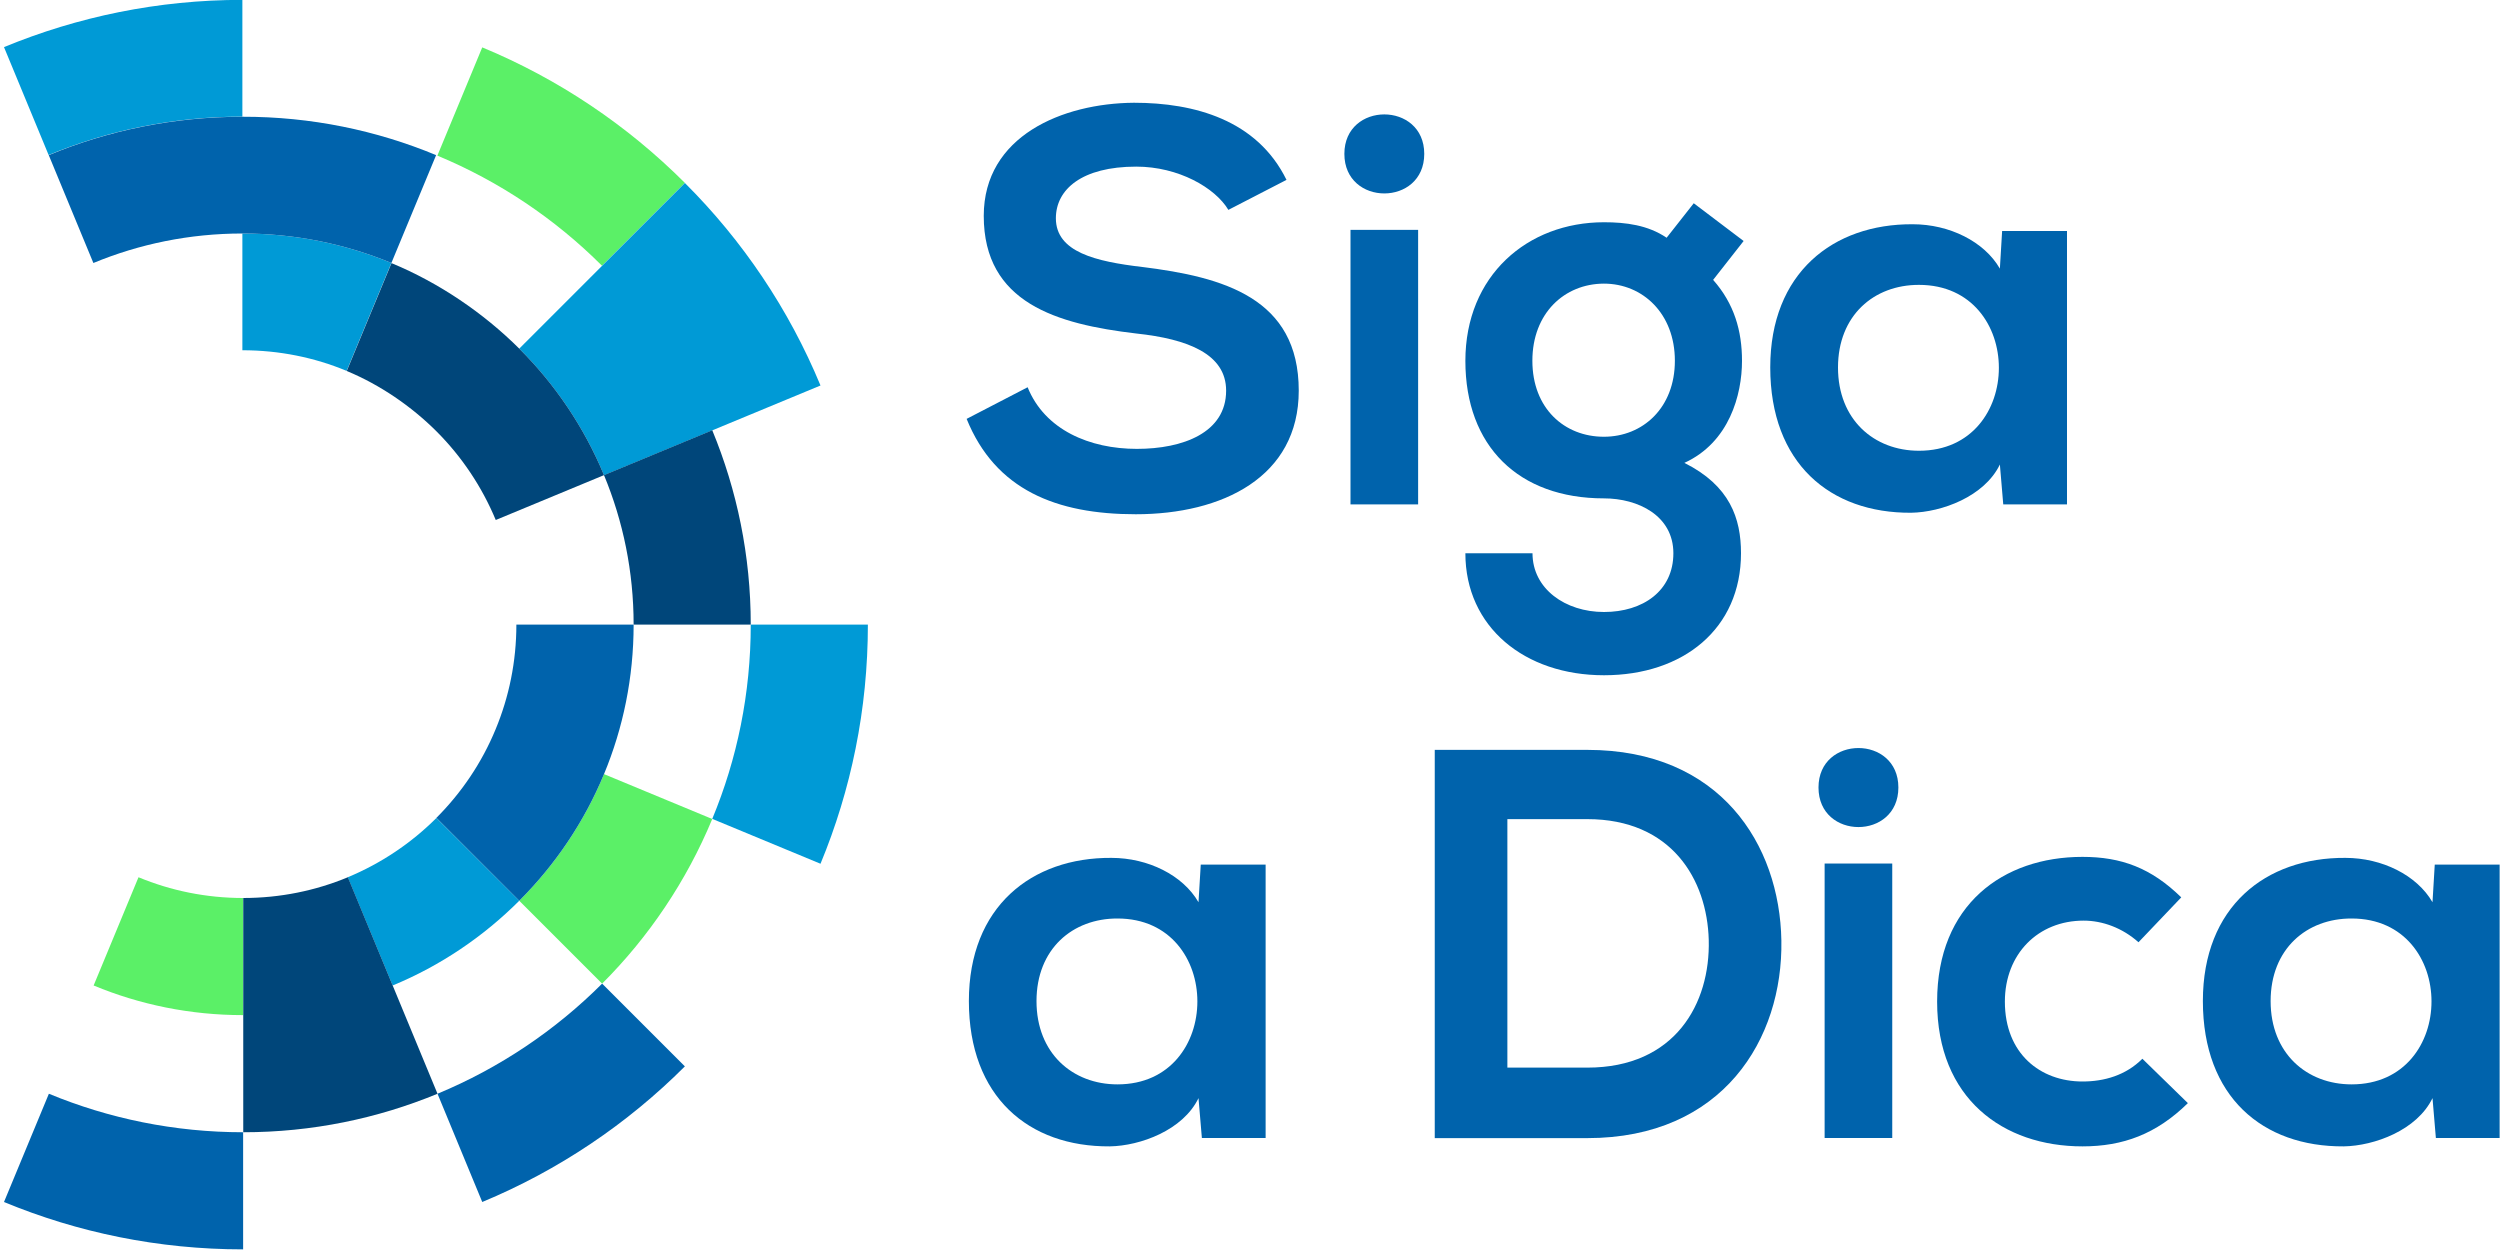
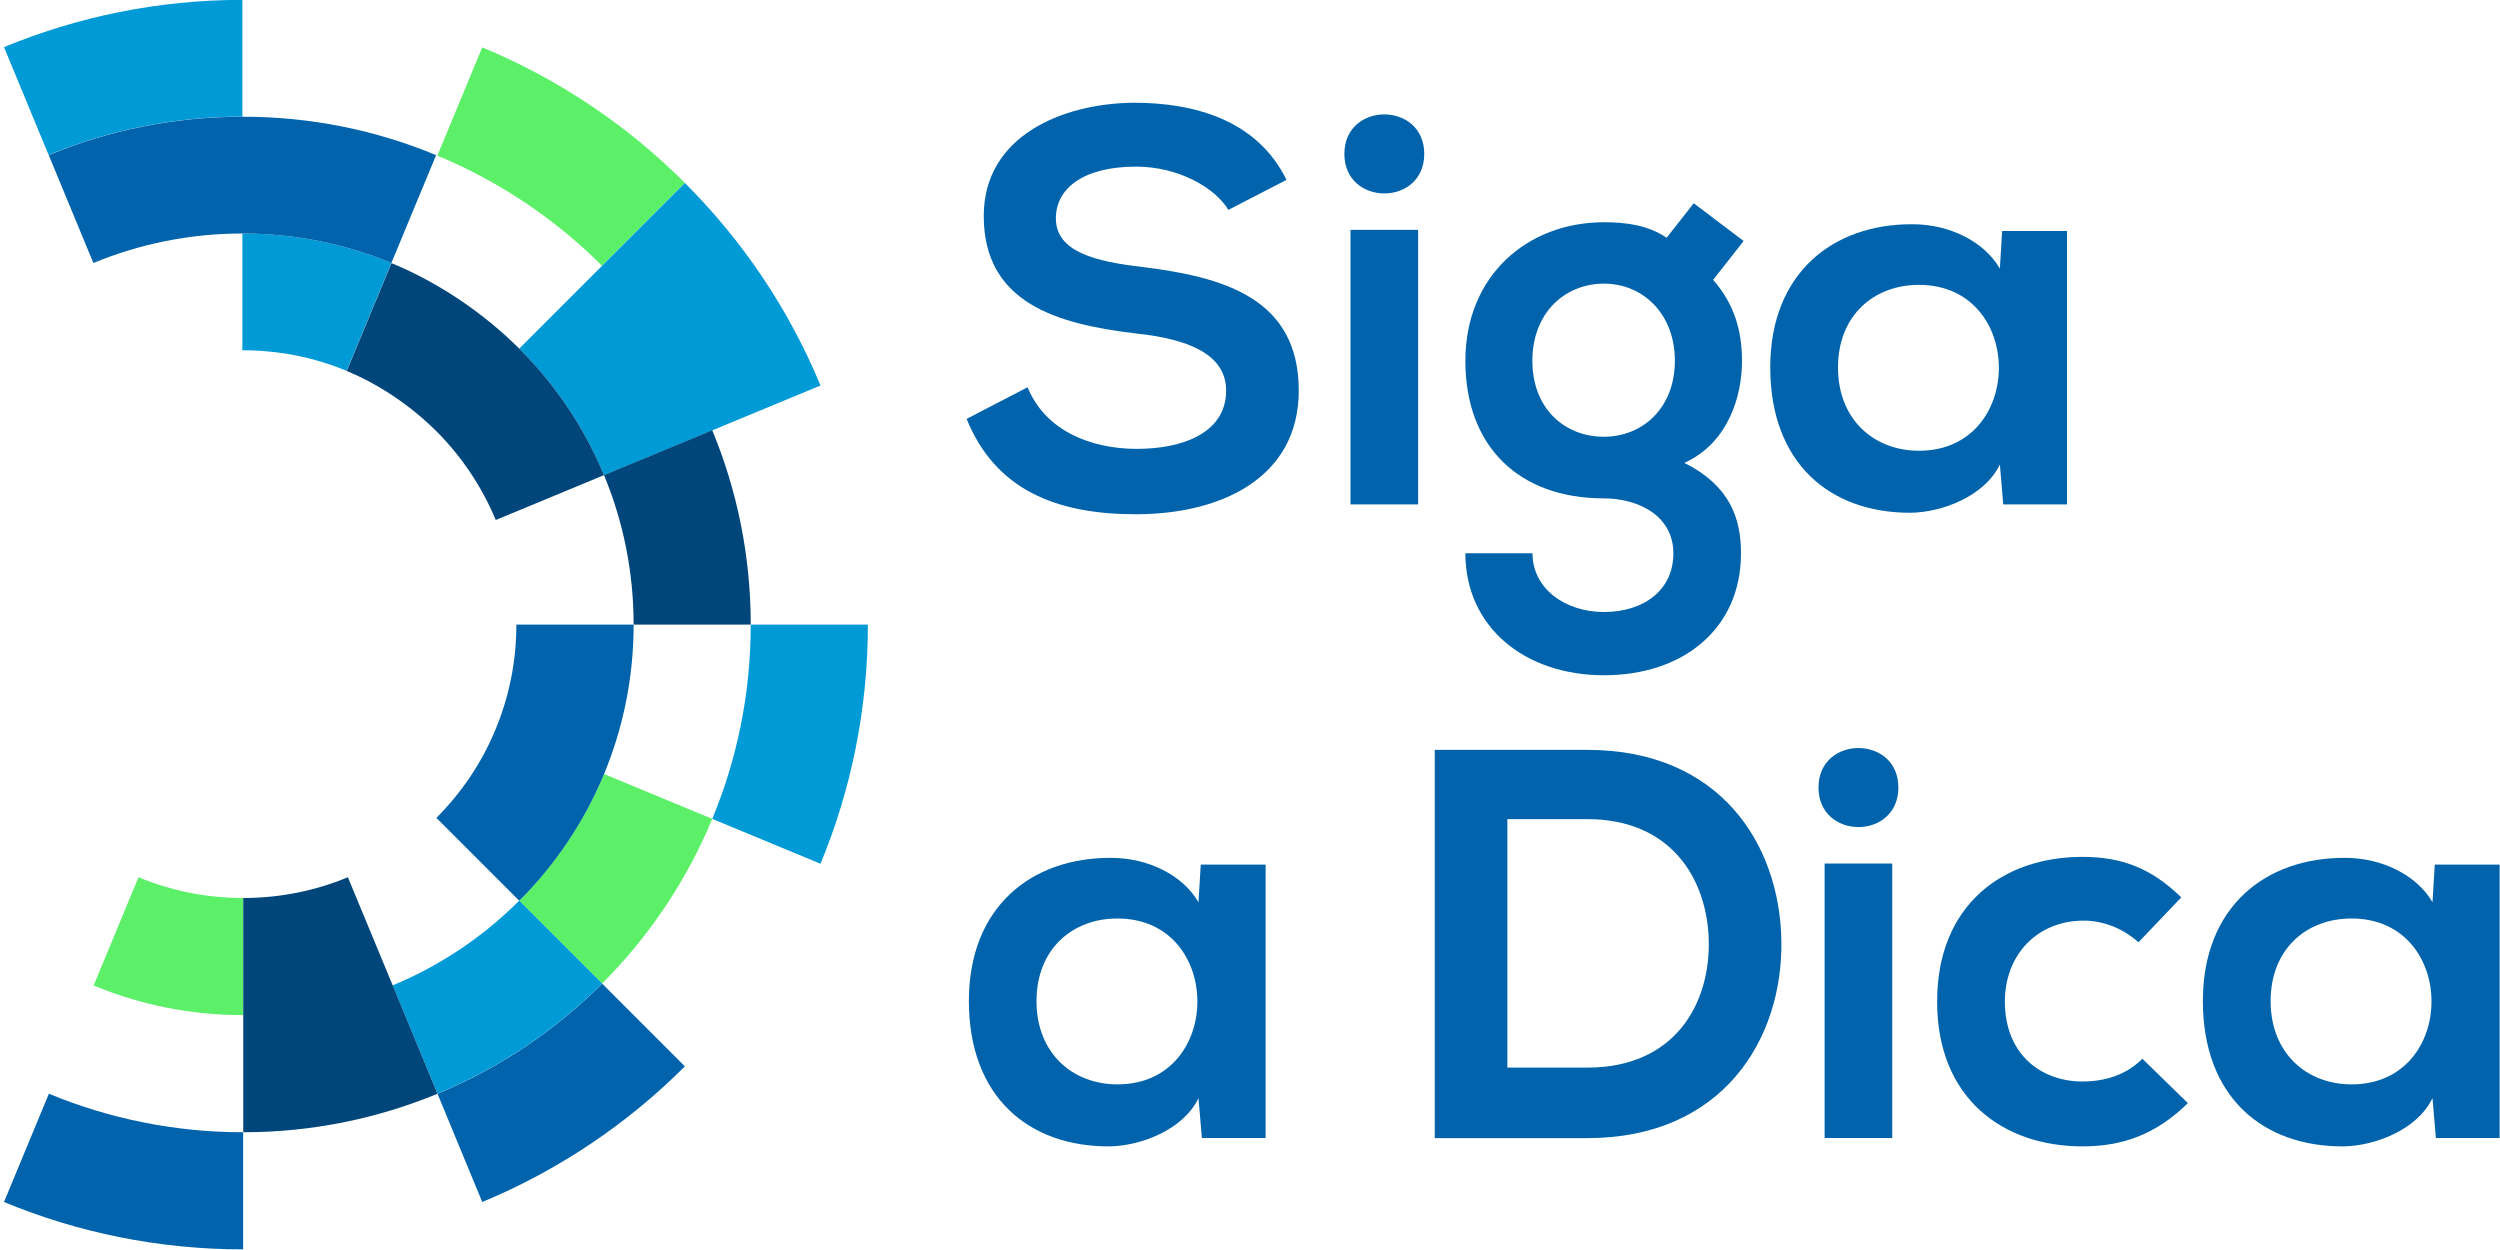
<svg xmlns="http://www.w3.org/2000/svg" version="1.1" id="Camada_1" x="0px" y="0px" viewBox="0 0 2000 1000" style="enable-background:new 0 0 2000 1000;" xml:space="preserve">
  <style type="text/css">
	.st0{fill:#5BF067;}
	.st1{fill:#009AD6;}
	.st2{fill:#3DACCB;}
	.st3{fill:#0063AC;}
	.st4{fill:#00467A;}
- 	.st5{fill:#008F3C;}
- 	.st6{fill:#00B037;}
</style>
  <g>
    <g>
      <path class="st0" d="M547.9,146.3l-66.3,66.3c-37.4-37.4-82.1-67.5-131.7-88.1l35.9-86.6C446.9,63.2,501.9,100.3,547.9,146.3z" />
-       <path class="st0" d="M569.8,655.2c-20.6,49.6-50.7,94.3-88.1,131.7l-66.3-66.3c28.8-28.8,52-63.1,67.8-101.3L569.8,655.2z" />
+       <path class="st0" d="M569.8,655.1c-20.6,49.6-50.7,94.3-88.1,131.7l-66.3-66.3c28.8-28.8,52-63.1,67.8-101.3L569.8,655.1z" />
      <path class="st0" d="M194.5,718.4v93.7c-42.4,0-82.7-8.4-119.6-23.7l35.9-86.6C136.6,712.5,164.9,718.4,194.5,718.4z" />
    </g>
    <g>
      <path class="st1" d="M694.3,499.7c0,67.8-13.5,132.4-37.9,191.3l-86.6-35.9c19.9-47.9,30.8-100.4,30.8-155.4H694.3z" />
      <path class="st1" d="M193.9-0.1v93.4c-54.9,0-107.2,10.9-155,30.7L3.2,37.7C62,13.4,126.4-0.1,193.9-0.1z" />
      <path class="st1" d="M656.4,308.4l-86.6,35.9l-86.6,35.9c-15.8-38.2-39-72.5-67.8-101.3l132.5-132.5    C594,192.3,631.1,247.3,656.4,308.4z" />
-       <path class="st1" d="M415.4,720.6c-28.8,28.8-63.1,52-101.3,67.8l-35.9-86.6c26.7-11.1,50.8-27.3,70.9-47.4L415.4,720.6z" />
      <path class="st1" d="M313.1,210.4l-35.8,86.3c-25.7-10.7-53.9-16.5-83.4-16.5v-93.4C236.2,186.8,276.4,195.2,313.1,210.4z" />
    </g>
    <g>
      <g>
        <path class="st2" d="M136.9,980.2c1.9,0,1.9-3,0-3C134.9,977.2,134.9,980.2,136.9,980.2L136.9,980.2z" />
      </g>
    </g>
    <g>
      <path class="st3" d="M194.5,905.8v93.7c-67.8,0-132.4-13.5-191.3-37.9L39.1,875C87,894.8,139.5,905.8,194.5,905.8z" />
      <path class="st3" d="M348.9,124.1l-35.8,86.3c-36.7-15.2-77-23.6-119.2-23.6c-42.2,0-82.5,8.4-119.2,23.6L39,124.1    c47.7-19.8,100.1-30.7,155-30.7C248.8,93.3,301.2,104.3,348.9,124.1z" />
      <path class="st3" d="M506.9,499.7c0,42.4-8.4,82.7-23.7,119.6c-15.8,38.2-39,72.5-67.8,101.3l-66.3-66.3    c20.1-20.1,36.4-44.2,47.4-70.9c10.7-25.8,16.6-54.1,16.6-83.7H506.9z" />
      <path class="st3" d="M547.9,853.1c-46,46-101,83.1-162.1,108.5L350,875c49.6-20.6,94.3-50.7,131.7-88.1L547.9,853.1z" />
    </g>
    <g>
      <path class="st4" d="M600.6,499.7h-93.7c0-42.4-8.4-82.7-23.7-119.6l86.6-35.9C589.6,392.1,600.6,444.6,600.6,499.7z" />
      <path class="st4" d="M483.2,380.1L396.6,416c-11.1-26.7-27.3-50.8-47.4-70.9l0,0c-20-20-45.2-37.3-71.8-48.3l35.8-86.3    c38,15.7,73.6,39.9,102.2,68.4l0,0C444.2,307.6,467.4,342,483.2,380.1z" />
-       <path class="st4" d="M350,875c-47.9,19.8-100.4,30.8-155.4,30.8V718.4c29.6,0,57.9-5.9,83.7-16.6L350,875z" />
+       <path class="st1" d="M481.7,786.8c-37.4,37.4-82.1,67.5-131.7,88.1l-35.9-86.6c38.2-15.8,72.5-39,101.3-67.8L481.7,786.8z" />
+       <path class="st4" d="M350,875c-47.9,19.8-100.4,30.8-155.4,30.8V718.4c29.6,0,57.9-5.9,83.7-16.6l0,0l35.9,86.6L350,875z" />
    </g>
  </g>
  <g>
    <path class="st3" d="M982.7,167.9c-10.6-17.7-39.9-34.6-73.7-34.6c-43.5,0-64.3,18.2-64.3,41.3c0,27.1,31.9,34.6,69.2,39   c64.8,8,125.1,24.8,125.1,98.9c0,69.2-61.2,98.9-130.4,98.9c-63.5,0-112.3-19.5-135.3-76.3l48.8-25.3   c13.8,34.2,49.7,49.3,87.4,49.3c36.8,0,71.4-12.9,71.4-46.6c0-29.3-30.6-41.3-71.9-45.7c-63.5-7.5-122-24.4-122-94.1   c0-63.9,63-90.1,120.2-90.5c48.4,0,98.5,13.8,122,61.7L982.7,167.9z" />
    <path class="st3" d="M1139.4,123.1c0,42.2-63.9,42.2-63.9,0C1075.5,81,1139.4,81,1139.4,123.1z M1080.4,183.9v219.6h54.1V183.9   H1080.4z" />
    <path class="st3" d="M1355,162.6l39.9,30.2l-24.4,31.1c16.9,19.1,23.1,40.8,23.1,64.8c0,27.1-10.2,65.2-46.1,81.6   c36.4,18.2,45.3,44.4,45.3,72.3c0,60.3-46.1,97.6-109.6,97.6c-63.5,0-110.9-38.6-110.9-97.6h53.7c0,28.4,26.2,47,57.2,47   c31.1,0,55.5-16.9,55.5-47c0-30.2-28.4-43.9-55.5-43.9c-68.3,0-110.9-41.7-110.9-110s49.7-110.9,110.9-110.9   c17.3,0,35.1,2.2,50.1,12.4L1355,162.6z M1225.9,288.6c0,38.2,25.7,60.8,57.2,60.8c31.1,0,56.8-23.1,56.8-60.8   c0-37.7-25.7-61.7-56.8-61.7C1251.6,227,1225.9,250.5,1225.9,288.6z" />
    <path class="st3" d="M1601.7,184.8h51.9v218.7h-51l-2.7-31.9c-12.4,25.7-46.6,38.2-71,38.6c-64.8,0.4-112.7-39.5-112.7-116.3   c0-75.4,50.1-114.9,114-114.5c29.3,0,57.2,13.8,69.7,35.5L1601.7,184.8z M1470.4,294c0,41.7,28.8,66.6,64.8,66.6   c85.2,0,85.2-132.7,0-132.7C1499.2,227.8,1470.4,252.3,1470.4,294z" />
    <path class="st3" d="M960.6,691.7h51.9v218.7h-51l-2.7-31.9c-12.4,25.7-46.6,38.2-71,38.6c-64.8,0.4-112.7-39.5-112.7-116.3   c0-75.4,50.1-114.9,114-114.5c29.3,0,57.2,13.8,69.7,35.5L960.6,691.7z M829.2,800.9c0,41.7,28.8,66.6,64.8,66.6   c85.2,0,85.2-132.7,0-132.7C858.1,734.7,829.2,759.1,829.2,800.9z" />
    <path class="st3" d="M1425.1,752.5c1.3,78.5-46.6,158-155.3,158c-38.2,0-83.9,0-122,0V599.9c38.2,0,83.9,0,122,0   C1376.3,599.9,1423.8,675.7,1425.1,752.5z M1205.9,854.1h63.9c70.5,0,98.5-51.5,97.2-102.1c-1.3-48.4-29.7-96.7-97.2-96.7h-63.9   V854.1z" />
    <path class="st3" d="M1518.7,630c0,42.2-63.9,42.2-63.9,0C1454.8,587.9,1518.7,587.9,1518.7,630z M1459.7,690.8v219.6h54.1V690.8   H1459.7z" />
    <path class="st3" d="M1750.3,882.5c-25.3,24.8-51.9,34.6-84.3,34.6c-63.5,0-116.3-38.2-116.3-115.8c0-77.6,52.8-115.8,116.3-115.8   c31.1,0,55,8.9,79,32.4l-34.2,35.9c-12.9-11.5-28.8-17.3-43.9-17.3c-36.4,0-63,26.6-63,64.8c0,41.7,28.4,63.9,62.1,63.9   c17.3,0,34.6-4.9,47.9-18.2L1750.3,882.5z" />
    <path class="st3" d="M1947.8,691.7h51.9v218.7h-51l-2.7-31.9c-12.4,25.7-46.6,38.2-71,38.6c-64.8,0.4-112.7-39.5-112.7-116.3   c0-75.4,50.1-114.9,114-114.5c29.3,0,57.2,13.8,69.7,35.5L1947.8,691.7z M1816.5,800.9c0,41.7,28.8,66.6,64.8,66.6   c85.2,0,85.2-132.7,0-132.7C1845.3,734.7,1816.5,759.1,1816.5,800.9z" />
  </g>
-   <text transform="matrix(1 0 0 1 1685.625 -744.1855)">
-     <tspan x="0" y="0" class="st3" style="font-family:'NexaBold'; font-size:418.14px;">Siga</tspan>
-     <tspan x="0" y="477.7" class="st3" style="font-family:'NexaBold'; font-size:418.14px;">a Dica</tspan>
-   </text>
-   <rect x="795.9" y="-362.5" class="st4" width="138" height="138" />
-   <rect x="933.9" y="-362.5" class="st3" width="138" height="138" />
-   <rect x="1071.9" y="-362.5" class="st1" width="138" height="138" />
-   <rect x="795.9" y="-224.5" class="st5" width="138" height="138" />
-   <rect x="933.9" y="-224.5" class="st6" width="138" height="138" />
-   <rect x="1071.9" y="-224.5" class="st0" width="138" height="138" />
</svg>
